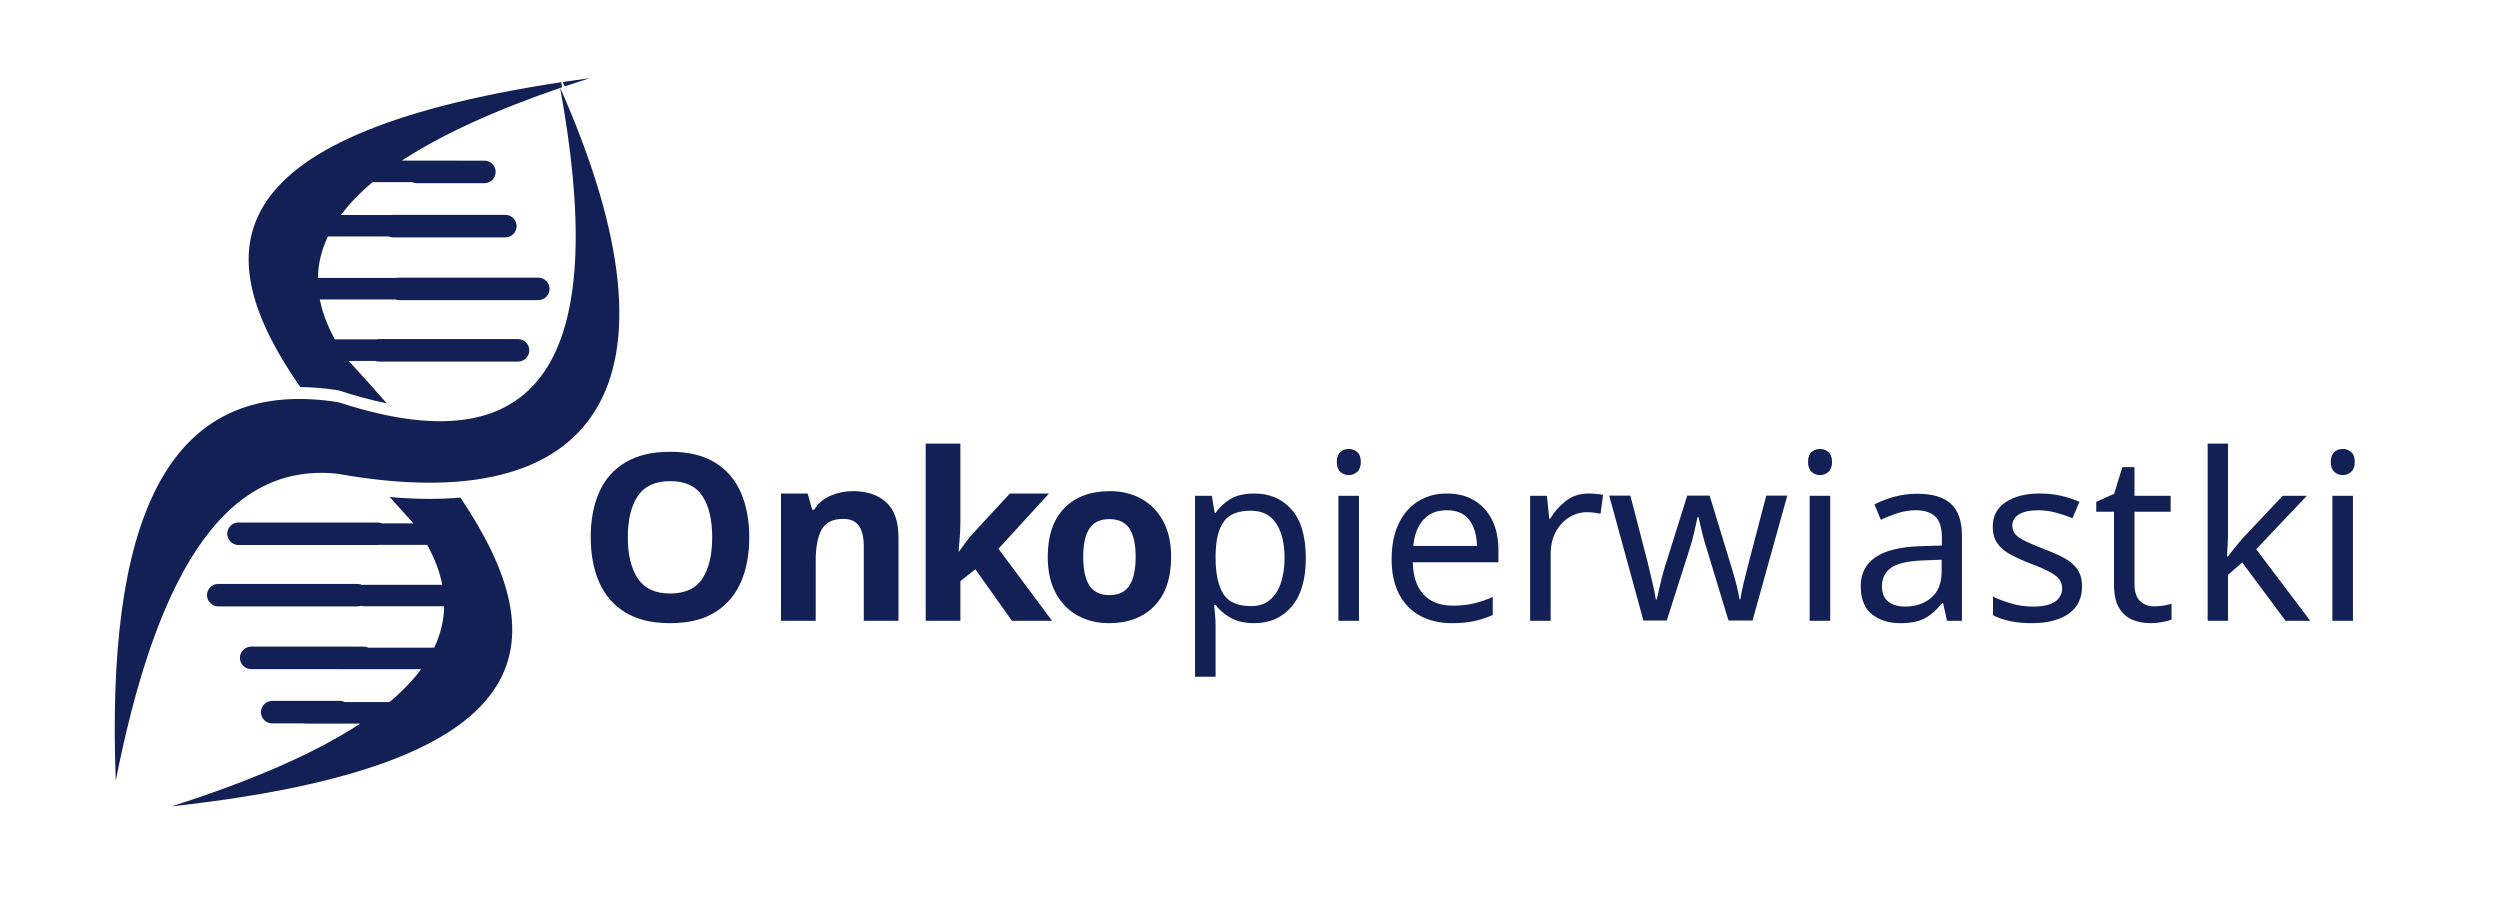
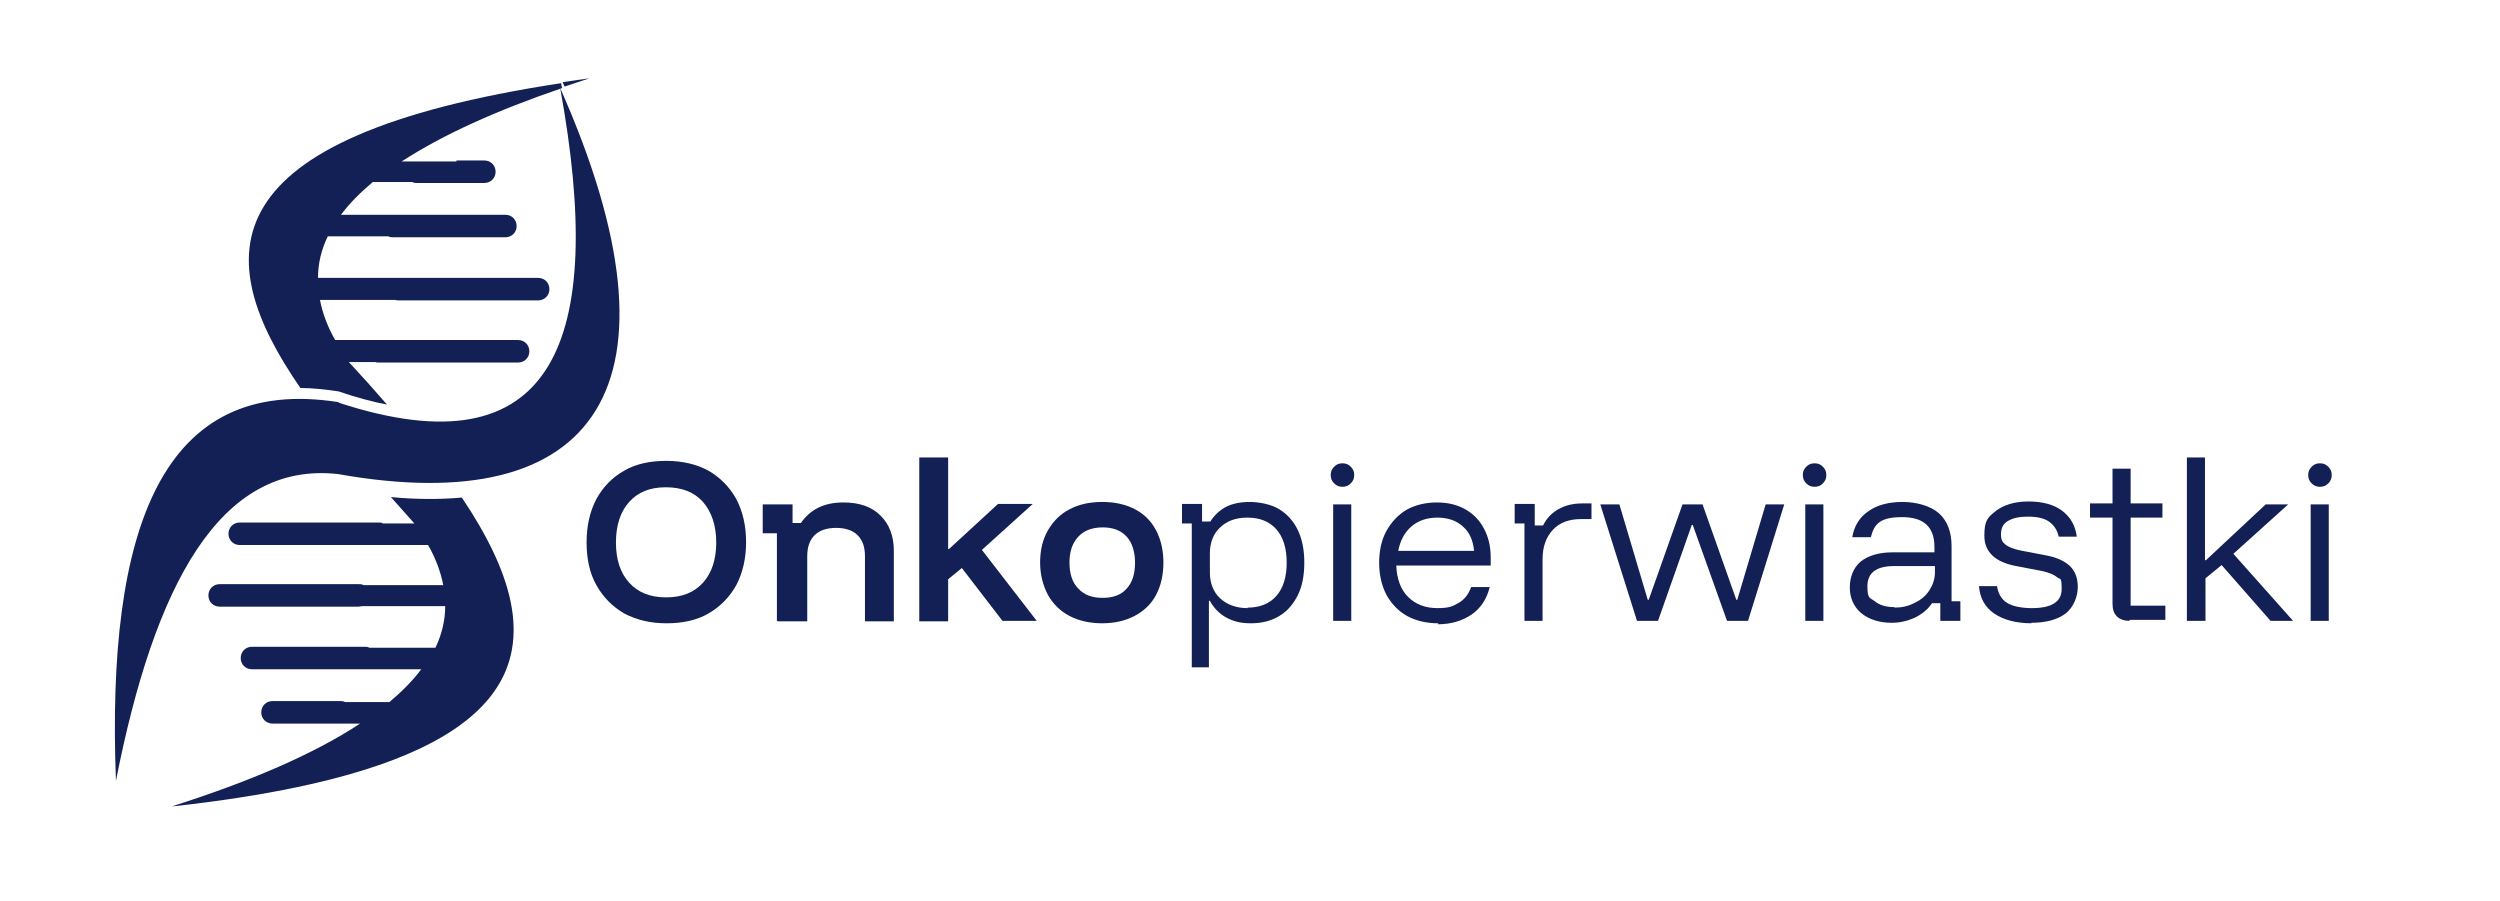
- <svg xmlns="http://www.w3.org/2000/svg" id="Layer_1" data-name="Layer 1" viewBox="0 0 511 184">
+ <svg xmlns="http://www.w3.org/2000/svg" id="Layer_1" version="1.1" viewBox="0 0 511 184">
  <defs>
    <style>
-       .cls-1, .cls-2, .cls-3 {
-         font-family: FunnelDisplay-Regular, 'Funnel Display';
-         font-variation-settings: 'wght' 400;
+       .st0 {
+         fill-rule: evenodd;
      }

-       .cls-4 {
-         font-size: 47.66px;
-       }
- 
-       .cls-4, .cls-5 {
+       .st0, .st1 {
        fill: #122056;
      }

-       .cls-2 {
-         letter-spacing: 0em;
-       }
- 
-       .cls-6 {
-         letter-spacing: -.03em;
-       }
- 
-       .cls-6, .cls-7 {
-         font-family: FunnelDisplay-Bold, 'Funnel Display';
-         font-variation-settings: 'wght' 700;
-         font-weight: 700;
-       }
- 
-       .cls-5 {
-         fill-rule: evenodd;
-       }
- 
-       .cls-3 {
-         letter-spacing: -.02em;
+       .st2 {
+         isolation: isolate;
      }
    </style>
  </defs>
  <g>
-     <path class="cls-5" d="M35.23,164.77c16.04-5.13,29.02-10.72,38.4-16.87h-11.21c-.15,0-.3-.01-.44-.04h-6.35c-1.27,0-2.3-1.04-2.3-2.3h0c0-1.27,1.04-2.3,2.3-2.3h13.84c.37,0,.72.09,1.03.24h9.11c2.6-2.17,4.76-4.41,6.48-6.72h-16.45c-.08,0-.17,0-.25-.01h-18.05c-1.27,0-2.3-1.04-2.3-2.3h0c0-1.27,1.04-2.3,2.3-2.3h22.98c.35,0,.68.08.97.22h13.3c.05,0,.11,0,.16,0,1.3-2.73,1.99-5.55,2.04-8.47h-16.34c-.24,0-.47-.03-.68-.09-.23.08-.47.12-.73.12h-28.43c-1.27,0-2.3-1.04-2.3-2.3h0c0-1.27,1.04-2.3,2.3-2.3h28.43c.35,0,.68.08.97.22.14-.02.29-.04.44-.04h15.95c-.51-2.64-1.54-5.36-3.08-8.16h-9.8c-.11.02-.23.03-.35.03h-28.43c-1.27,0-2.3-1.04-2.3-2.3h0c0-1.27,1.04-2.3,2.3-2.3h28.43c.31,0,.61.06.89.18h6.44c-1.62-1.79-3.24-3.59-4.85-5.39,5.23.47,10.05.5,14.46.11,20.21,30.08,17,54.73-58.88,63.1h0ZM93.35,32.84h5.66c1.27,0,2.3,1.04,2.3,2.3h0c0,1.27-1.04,2.3-2.3,2.3h-13.84c-.34,0-.66-.07-.95-.21h-8.06c-2.6,2.17-4.76,4.41-6.47,6.72h10.28c.11-.02.23-.03.35-.03h22.98c1.27,0,2.3,1.04,2.3,2.3h0c0,1.27-1.04,2.3-2.3,2.3h-22.98c-.31,0-.62-.06-.89-.18h-12.25c-.05,0-.1,0-.16,0-1.3,2.73-1.99,5.55-2.04,8.47h16.08c.17-.04.35-.06.54-.06h28.43c1.27,0,2.3,1.04,2.3,2.3h0c0,1.27-1.04,2.3-2.3,2.3h-28.43c-.28,0-.55-.05-.79-.14h-15.44c.51,2.64,1.54,5.36,3.08,8.16h8.47c.17-.04.35-.06.54-.06h28.43c1.27,0,2.3,1.04,2.3,2.3h0c0,1.27-1.04,2.3-2.3,2.3h-28.43c-.28,0-.55-.05-.79-.14h-5.4c2.68,2.91,5.29,5.81,7.79,8.68-3.08-.63-6.36-1.52-9.86-2.66-2.75-.44-5.36-.66-7.83-.67-18.61-26.86-19.11-51.29,53.34-62.32.06.34.12.69.18,1.03-13.46,4.61-24.5,9.59-32.75,15h11.21ZM115.03,16.76c1.8-.27,3.63-.54,5.51-.79-1.74.56-3.45,1.12-5.12,1.69-.13-.3-.26-.6-.39-.9Z" />
-     <path class="cls-5" d="M69.21,82.22c-36.11-5.74-47.49,25.78-45.55,77.36,7.84-39.67,21.1-65.4,45.37-62.74,52.84,9.44,72.53-17.85,45.45-78.93,9.52,51.98-1.29,78.73-45.27,64.31Z" />
+     <path class="st0" d="M35.2,164.8c16-5.1,29-10.7,38.4-16.9h-11.2c-.2,0-.3,0-.4,0h-6.3c-1.3,0-2.3-1-2.3-2.3h0c0-1.3,1-2.3,2.3-2.3h13.8c.4,0,.7,0,1,.2h9.1c2.6-2.2,4.8-4.4,6.5-6.7h-16.4c0,0-.2,0-.2,0h-18c-1.3,0-2.3-1-2.3-2.3h0c0-1.3,1-2.3,2.3-2.3h23c.3,0,.7,0,1,.2h13.5c1.3-2.7,2-5.6,2-8.5h-16.3c-.2,0-.5,0-.7,0-.2,0-.5.1-.7.1h-28.4c-1.3,0-2.3-1-2.3-2.3h0c0-1.3,1-2.3,2.3-2.3h28.4c.3,0,.7,0,1,.2.1,0,.3,0,.4,0h15.9c-.5-2.6-1.5-5.4-3.1-8.2h-9.8c-.1,0-.2,0-.3,0h-28.4c-1.3,0-2.3-1-2.3-2.3h0c0-1.3,1-2.3,2.3-2.3h28.4c.3,0,.6,0,.9.2h6.4c-1.6-1.8-3.2-3.6-4.8-5.4,5.2.5,10.1.5,14.5.1,20.2,30.1,17,54.7-58.9,63.1h0ZM93.3,32.8h5.7c1.3,0,2.3,1,2.3,2.3h0c0,1.3-1,2.3-2.3,2.3h-13.8c-.3,0-.7,0-.9-.2h-8.1c-2.6,2.2-4.8,4.4-6.5,6.7h10.3c.1,0,.2,0,.3,0h23c1.3,0,2.3,1,2.3,2.3h0c0,1.3-1,2.3-2.3,2.3h-23c-.3,0-.6,0-.9-.2h-12.4c-1.3,2.7-2,5.5-2,8.5h16.1c.2,0,.3,0,.5,0h28.4c1.3,0,2.3,1,2.3,2.3h0c0,1.3-1,2.3-2.3,2.3h-28.4c-.3,0-.6,0-.8-.1h-15.4c.5,2.6,1.5,5.4,3.1,8.2h8.5c.2,0,.3,0,.5,0h28.4c1.3,0,2.3,1,2.3,2.3h0c0,1.3-1,2.3-2.3,2.3h-28.4c-.3,0-.6,0-.8-.1h-5.4c2.7,2.9,5.3,5.8,7.8,8.7-3.1-.6-6.4-1.5-9.9-2.7-2.8-.4-5.4-.7-7.8-.7-18.6-26.9-19.1-51.3,53.3-62.3,0,.3.1.7.2,1-13.5,4.6-24.5,9.6-32.8,15h11.2,0ZM115,16.8c1.8-.3,3.6-.5,5.5-.8-1.7.6-3.4,1.1-5.1,1.7-.1-.3-.3-.6-.4-.9Z" />
+     <path class="st0" d="M69.2,82.2c-36.1-5.7-47.5,25.8-45.5,77.4,7.8-39.7,21.1-65.4,45.4-62.7,52.8,9.4,72.5-17.8,45.4-78.9,9.5,52-1.3,78.7-45.3,64.3Z" />
  </g>
-   <text class="cls-4" transform="translate(117.98 126.89)">
-     <tspan class="cls-7" x="0" y="0">On</tspan>
-     <tspan class="cls-6" x="67.51" y="0">k</tspan>
-     <tspan class="cls-7" x="94.04" y="0">o</tspan>
-     <tspan class="cls-2" x="122.24" y="0">pierwiast</tspan>
-     <tspan class="cls-3" x="329.22" y="0">k</tspan>
-     <tspan class="cls-1" x="354.71" y="0">i</tspan>
-   </text>
+   <g class="st2">
+     <g class="st2">
+       <path class="st1" d="M136.2,127.4c-3.3,0-6.1-.7-8.6-2-2.4-1.4-4.3-3.3-5.7-5.8-1.4-2.5-2-5.4-2-8.8s.7-6.3,2-8.8c1.4-2.5,3.2-4.4,5.7-5.8,2.4-1.4,5.3-2,8.6-2s6.2.7,8.6,2c2.4,1.4,4.3,3.3,5.7,5.8,1.3,2.5,2,5.4,2,8.8s-.7,6.3-2,8.8c-1.4,2.5-3.3,4.4-5.7,5.8-2.4,1.4-5.3,2-8.6,2ZM136.2,122.1c3.2,0,5.7-1,7.5-3,1.8-2,2.7-4.8,2.7-8.2s-.9-6.2-2.7-8.3c-1.8-2-4.3-3-7.6-3s-5.7,1-7.5,3c-1.8,2-2.7,4.8-2.7,8.3s.9,6.2,2.7,8.2c1.8,2,4.3,3,7.5,3Z" />
+       <path class="st1" d="M158.8,126.9v-17.9h-2.9v-5.9h6.1v3.8h1.7c.9-1.3,2.1-2.4,3.5-3.1,1.4-.7,3.1-1.1,5.2-1.1,3.3,0,5.8.9,7.6,2.7,1.8,1.8,2.7,4.2,2.7,7.2v14.4h-5.9v-13.3c0-1.9-.5-3.3-1.5-4.3-1-1-2.5-1.5-4.4-1.5s-3.4.5-4.4,1.5c-1,1-1.5,2.4-1.5,4.3v13.3h-5.9Z" />
+       <path class="st1" d="M187.9,126.9v-33.4h5.9v18.7h.2l10-9.2h7.1l-10.4,9.4,11.2,14.5h-7l-8.3-10.8-2.8,2.3v8.6h-5.9Z" />
+       <path class="st1" d="M225.3,127.4c-2.5,0-4.8-.5-6.7-1.5-1.9-1-3.4-2.5-4.4-4.3-1-1.9-1.6-4.1-1.6-6.6s.5-4.7,1.6-6.6,2.5-3.3,4.4-4.3c1.9-1,4.1-1.5,6.7-1.5s4.8.5,6.7,1.5c1.9,1,3.3,2.4,4.3,4.3,1,1.9,1.5,4.1,1.5,6.6s-.5,4.7-1.5,6.6c-1,1.9-2.5,3.3-4.4,4.3-1.9,1-4.1,1.5-6.7,1.5ZM225.4,122.2c2.1,0,3.8-.6,4.9-1.9,1.2-1.3,1.7-3.1,1.7-5.3s-.6-4.1-1.7-5.3c-1.2-1.3-2.8-1.9-4.9-1.9s-3.8.6-5,1.9c-1.2,1.3-1.8,3-1.8,5.3s.6,4.1,1.8,5.3c1.2,1.3,2.8,1.9,5,1.9Z" />
+       <path class="st1" d="M243.6,136.4v-29.4h-2v-4h4.1v3.6h1.7c.8-1.3,1.9-2.3,3.2-3,1.4-.7,3-1,4.9-1s4.4.5,6,1.5,2.9,2.4,3.8,4.3c.9,1.9,1.3,4.1,1.3,6.6s-.4,4.8-1.3,6.6-2.1,3.3-3.8,4.3c-1.6,1-3.6,1.5-5.8,1.5s-3.6-.4-5.1-1.2c-1.4-.8-2.5-1.9-3.3-3.4h-.2v13.6h-3.7ZM255,124.2c2.5,0,4.5-.8,5.9-2.4,1.4-1.6,2.1-3.9,2.1-6.8s-.7-5.2-2.1-6.8c-1.4-1.6-3.4-2.4-5.9-2.4s-4.2.7-5.6,2c-1.4,1.3-2.1,3.1-2.1,5.3v3.9c0,2.2.7,4,2.1,5.3,1.4,1.3,3.3,2,5.6,2Z" />
+       <path class="st1" d="M274.4,99.5c-.7,0-1.2-.2-1.7-.7-.5-.5-.7-1-.7-1.7s.2-1.2.7-1.7,1-.7,1.7-.7,1.2.2,1.7.7c.5.5.7,1,.7,1.7s-.2,1.2-.7,1.7-1,.7-1.7.7ZM272.5,126.9v-23.8h3.7v23.8h-3.7Z" />
+       <path class="st1" d="M294,127.4c-2.4,0-4.6-.5-6.4-1.5-1.8-1-3.2-2.5-4.2-4.3-1-1.9-1.5-4.1-1.5-6.6s.5-4.7,1.5-6.5c1-1.8,2.4-3.3,4.1-4.3,1.8-1,3.9-1.5,6.2-1.5s4.2.5,5.8,1.4c1.6.9,2.9,2.2,3.8,3.9.9,1.7,1.4,3.6,1.4,5.9v1.7h-19.3c.1,2.7.9,4.9,2.4,6.4,1.5,1.5,3.5,2.3,6,2.3s3.2-.4,4.4-1.1c1.2-.7,2-1.8,2.5-3.2h3.8c-.6,2.4-1.8,4.3-3.7,5.6-1.9,1.3-4.2,2-6.9,2ZM285.8,112.6h15.5c-.2-2.1-.9-3.8-2.3-5-1.3-1.2-3.1-1.8-5.2-1.8s-3.9.6-5.3,1.8c-1.4,1.2-2.3,2.9-2.7,5Z" />
+       <path class="st1" d="M311.6,126.9v-19.9h-2v-4h4.1v4.4h1.7c.7-1.4,1.7-2.5,3.1-3.3,1.4-.8,3-1.2,4.9-1.2h1.9v3.2h-2.1c-2.5,0-4.4.7-5.8,2.2-1.4,1.5-2.1,3.5-2.1,6v12.6h-3.7Z" />
+       <path class="st1" d="M334.6,126.9l-7.5-23.8h3.9l5.8,19.5h.2l6.9-19.5h4.1l6.9,19.5h.2l5.8-19.5h3.8l-7.4,23.8h-4.3l-7-19.6h-.2l-6.9,19.6h-4.3Z" />
+       <path class="st1" d="M370.9,99.5c-.7,0-1.2-.2-1.7-.7-.5-.5-.7-1-.7-1.7s.2-1.2.7-1.7,1-.7,1.7-.7,1.2.2,1.7.7c.5.5.7,1,.7,1.7s-.2,1.2-.7,1.7-1,.7-1.7.7ZM369,126.9v-23.8h3.7v23.8h-3.7Z" />
+       <path class="st1" d="M386.7,127.3c-2.6,0-4.7-.7-6.3-2-1.5-1.3-2.3-3.1-2.3-5.2s.7-4,2.2-5.3c1.5-1.2,3.7-1.9,6.5-1.9h8.6v-1.1c0-4.1-2.2-6.1-6.6-6.1s-5.7,1.3-6.4,4.1h-3.8c.4-2.3,1.5-4.1,3.3-5.3,1.8-1.3,4.2-1.9,7-1.9s5.7.8,7.4,2.3c1.7,1.5,2.6,3.8,2.6,6.7v11.3h1.8v4h-4.1v-3.6h-1.7c-.8,1.2-2,2.2-3.4,2.9-1.5.7-3.1,1.1-4.9,1.1ZM387.2,124.2c1.5,0,2.9-.3,4.2-1,1.3-.6,2.3-1.5,3-2.6s1.1-2.3,1.1-3.6v-1.3h-8.3c-3.7,0-5.5,1.4-5.5,4.1s.5,2.3,1.5,3.1,2.3,1.2,4.1,1.2Z" />
+       <path class="st1" d="M415.3,127.4c-3.2,0-5.8-.7-7.7-2-1.9-1.3-2.9-3.2-3.1-5.6h3.7c.2,1.5.9,2.7,2,3.4s2.9,1.1,5.1,1.1c4.1,0,6.1-1.3,6.1-3.9s-.3-1.9-.9-2.4-1.7-1-3.2-1.3l-5.2-1c-4.3-.8-6.5-2.9-6.5-6.2s.8-3.8,2.4-5.1c1.6-1.2,3.8-1.9,6.6-1.9s5.2.6,6.9,1.9c1.7,1.3,2.7,3,3,5.3h-3.7c-.3-1.4-1-2.4-2-3.1-1-.7-2.5-1-4.3-1s-3.1.3-4.1.9-1.4,1.5-1.4,2.7.3,1.6.9,2.1c.6.5,1.6.9,3,1.2l5.2,1c2.3.4,3.9,1.2,5,2.2,1.1,1.1,1.6,2.5,1.6,4.3s-.8,4.1-2.5,5.4c-1.7,1.3-4.1,1.9-7.1,1.9Z" />
+       <path class="st1" d="M435.3,126.9c-1.1,0-2-.3-2.6-.9-.6-.6-.9-1.4-.9-2.6v-17.6h-4.6v-2.9h4.6v-7.1h3.7v7.1h6.5v2.9h-6.5v18h7.1v2.9h-7.3Z" />
+       <path class="st1" d="M447,126.9v-33.4h3.7v21h.2l12.2-11.4h4.6l-11.2,10.1,12.2,13.7h-4.6l-10-11.4-3.3,2.7v8.7h-3.7Z" />
+       <path class="st1" d="M474.2,99.5c-.7,0-1.2-.2-1.7-.7-.5-.5-.7-1-.7-1.7s.2-1.2.7-1.7,1-.7,1.7-.7,1.2.2,1.7.7c.5.5.7,1,.7,1.7s-.2,1.2-.7,1.7-1,.7-1.7.7ZM472.3,126.9v-23.8h3.7v23.8h-3.7Z" />
+     </g>
+   </g>
</svg>
